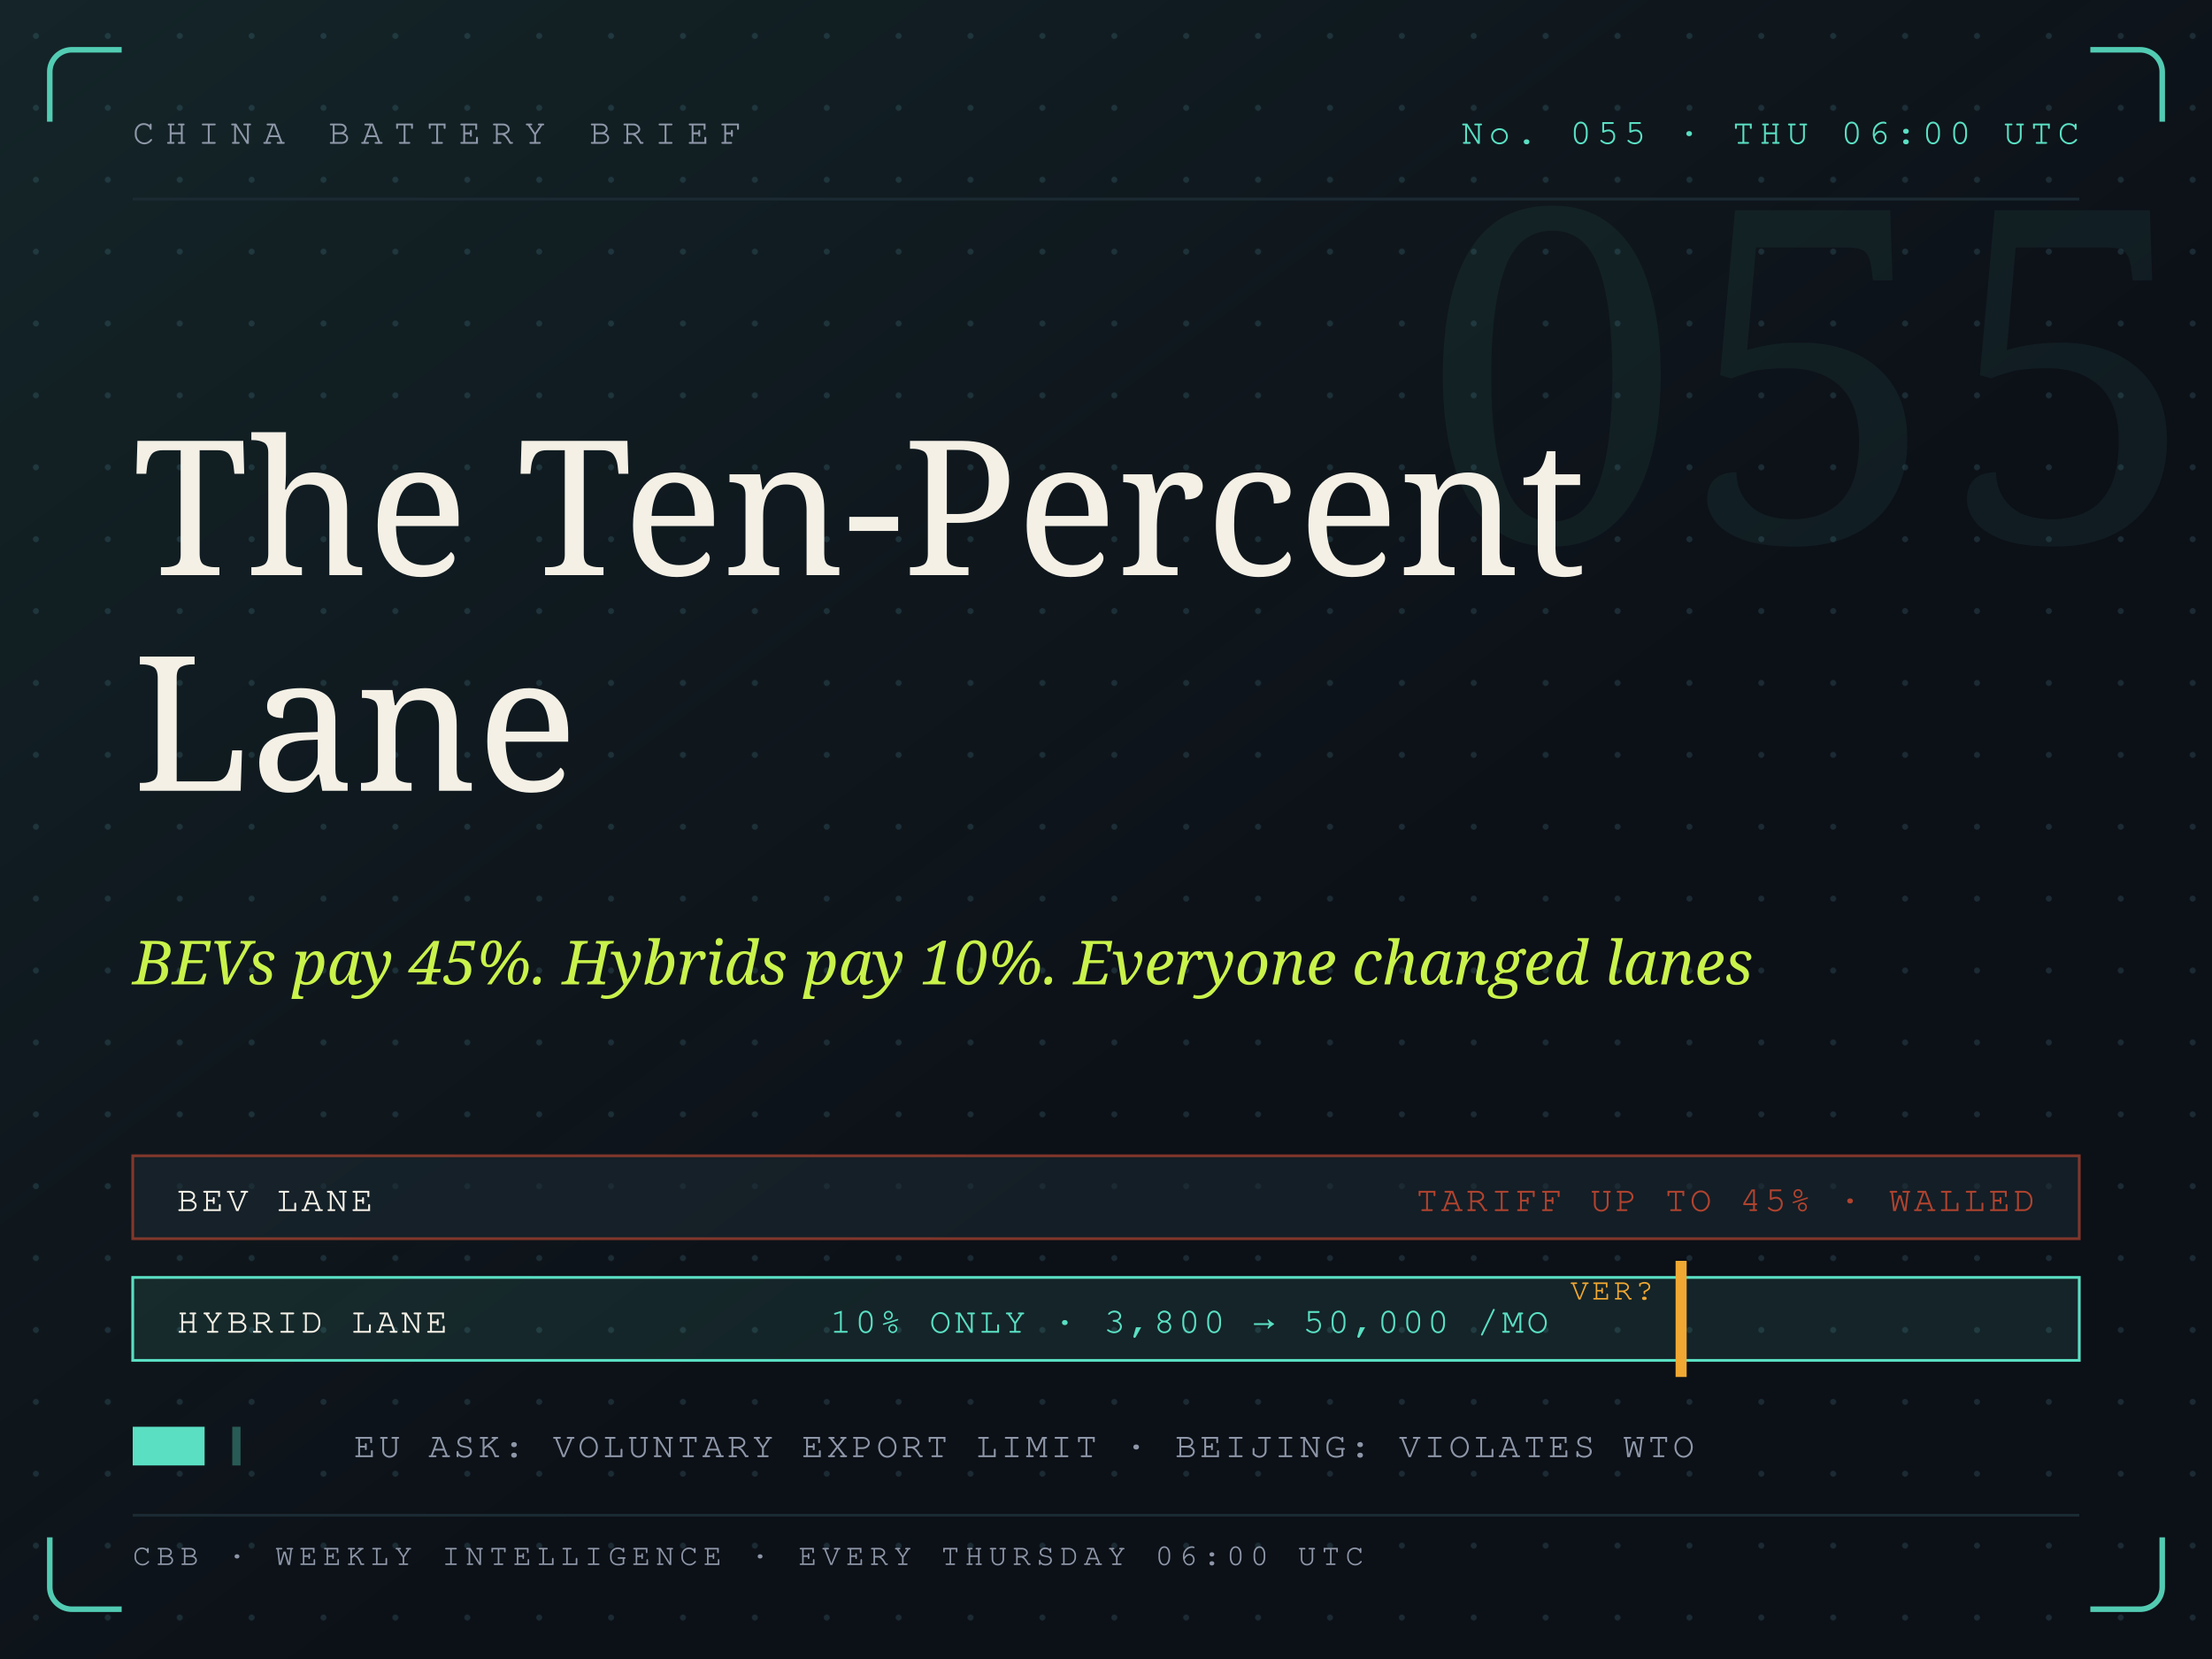
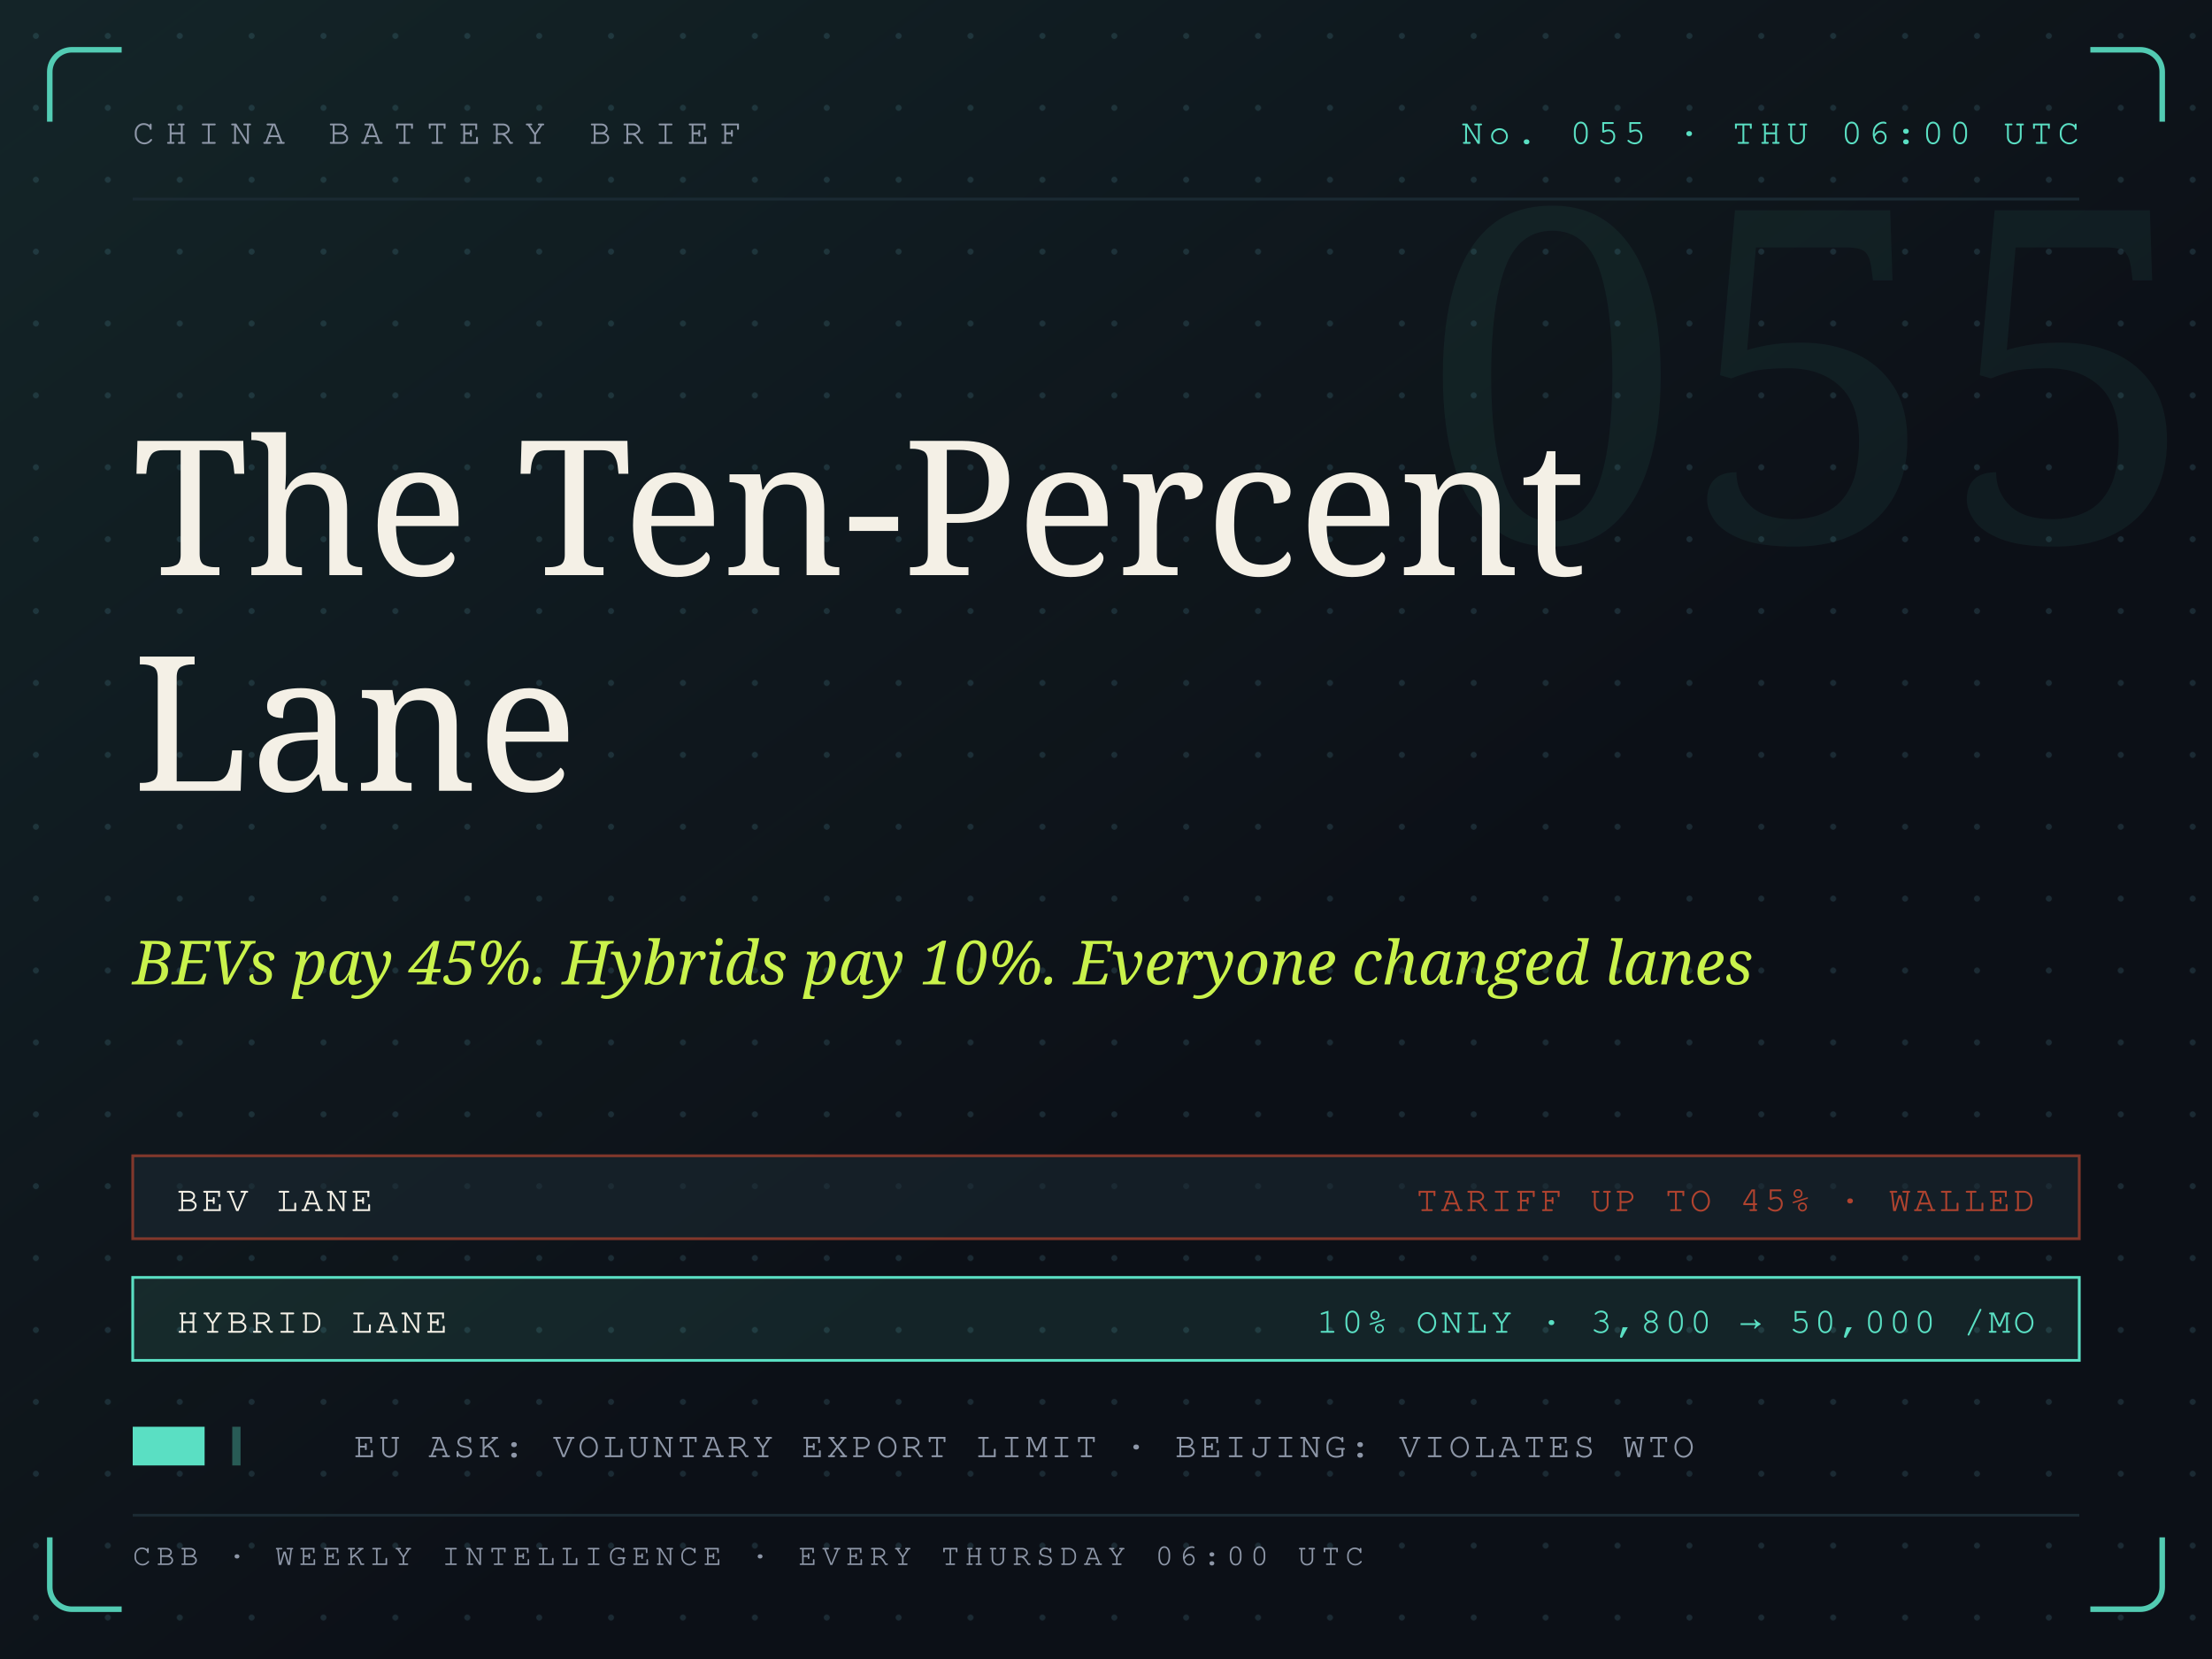
<svg xmlns="http://www.w3.org/2000/svg" width="800" height="600" viewBox="0 0 800 600" role="img" aria-label="Cover 055 — The Ten-Percent Lane: How China's Hybrids Slipped Past Europe's Tariff Wall">
  <defs>
    <pattern id="dots" width="26" height="26" patternUnits="userSpaceOnUse">
      <circle cx="13" cy="13" r="1.1" fill="#1B2A33" />
    </pattern>
    <linearGradient id="glow" x1="0" y1="0" x2="1" y2="1">
      <stop offset="0" stop-color="#5ADFC3" stop-opacity="0.10" />
      <stop offset="0.6" stop-color="#5ADFC3" stop-opacity="0" />
    </linearGradient>
  </defs>
  <rect width="800" height="600" fill="#0C1017" />
  <rect width="800" height="600" fill="url(#dots)" />
  <rect width="800" height="600" fill="url(#glow)" />
  <text x="796" y="196" text-anchor="end" font-family="Georgia,serif" font-size="168" fill="#5ADFC3" opacity="0.06">055</text>
  <g stroke="#5ADFC3" stroke-width="2" opacity="0.9">
    <path d="M18 44 V26 a8 8 0 0 1 8 -8 H44" fill="none" />
    <path d="M782 44 V26 a8 8 0 0 0 -8 -8 H756" fill="none" />
    <path d="M18 556 V574 a8 8 0 0 0 8 8 H44" fill="none" />
    <path d="M782 556 V574 a8 8 0 0 1 -8 8 H756" fill="none" />
  </g>
  <text x="48" y="52" font-family="Courier,monospace" font-size="13" letter-spacing="4" fill="#8E97A8">CHINA BATTERY BRIEF</text>
  <text x="752" y="52" text-anchor="end" font-family="Courier,monospace" font-size="13" letter-spacing="2" fill="#5ADFC3">No. 055 · THU 06:00 UTC</text>
  <line x1="48" y1="72" x2="752" y2="72" stroke="#1B2A33" stroke-width="1" />
  <text x="48" y="208" font-family="Georgia,serif" font-size="68" fill="#F4F0E6">The Ten-Percent</text>
  <text x="48" y="286" font-family="Georgia,serif" font-size="68" fill="#F4F0E6">Lane</text>
  <text x="48" y="356" font-family="Georgia,serif" font-style="italic" font-size="22" fill="#C9F24B">BEVs pay 45%. Hybrids pay 10%. Everyone changed lanes</text>
  <g font-family="Courier,monospace" font-size="13" letter-spacing="1.2">
    <rect x="48" y="418" width="704" height="30" fill="#1B2A33" opacity="0.55" />
    <rect x="48" y="418" width="704" height="30" fill="none" stroke="#B0432F" stroke-width="1" opacity="0.7" />
    <text x="64" y="438" fill="#F4F0E6">BEV LANE</text>
    <text x="736" y="438" text-anchor="end" fill="#B0432F">TARIFF UP TO 45% · WALLED</text>
    <rect x="48" y="462" width="704" height="30" fill="#5ADFC3" opacity="0.10" />
    <rect x="48" y="462" width="704" height="30" fill="none" stroke="#5ADFC3" stroke-width="1" />
    <text x="64" y="482" fill="#F4F0E6">HYBRID LANE</text>
-     <text x="560" y="482" text-anchor="end" fill="#5ADFC3">10% ONLY · 3,800 → 50,000 /MO</text>
-     <rect x="606" y="456" width="4" height="42" fill="#F0A832" />
-     <text x="598" y="470" text-anchor="end" fill="#F0A832" font-size="11">VER?</text>
+     <text x="736" y="482" text-anchor="end" fill="#5ADFC3">10% ONLY · 3,800 → 50,000 /MO</text>
  </g>
  <rect x="48" y="516" width="26" height="14" fill="#5ADFC3" />
  <rect x="84" y="516" width="3" height="14" fill="#5ADFC3" opacity="0.35" />
  <text x="128" y="527" font-family="Courier,monospace" font-size="13" letter-spacing="1.2" fill="#8E97A8">EU ASK: VOLUNTARY EXPORT LIMIT · BEIJING: VIOLATES WTO</text>
  <line x1="48" y1="548" x2="752" y2="548" stroke="#1B2A33" stroke-width="1" />
  <text x="48" y="566" font-family="Courier,monospace" font-size="11" letter-spacing="2" fill="#8E97A8">CBB · WEEKLY INTELLIGENCE · EVERY THURSDAY 06:00 UTC</text>
</svg>
